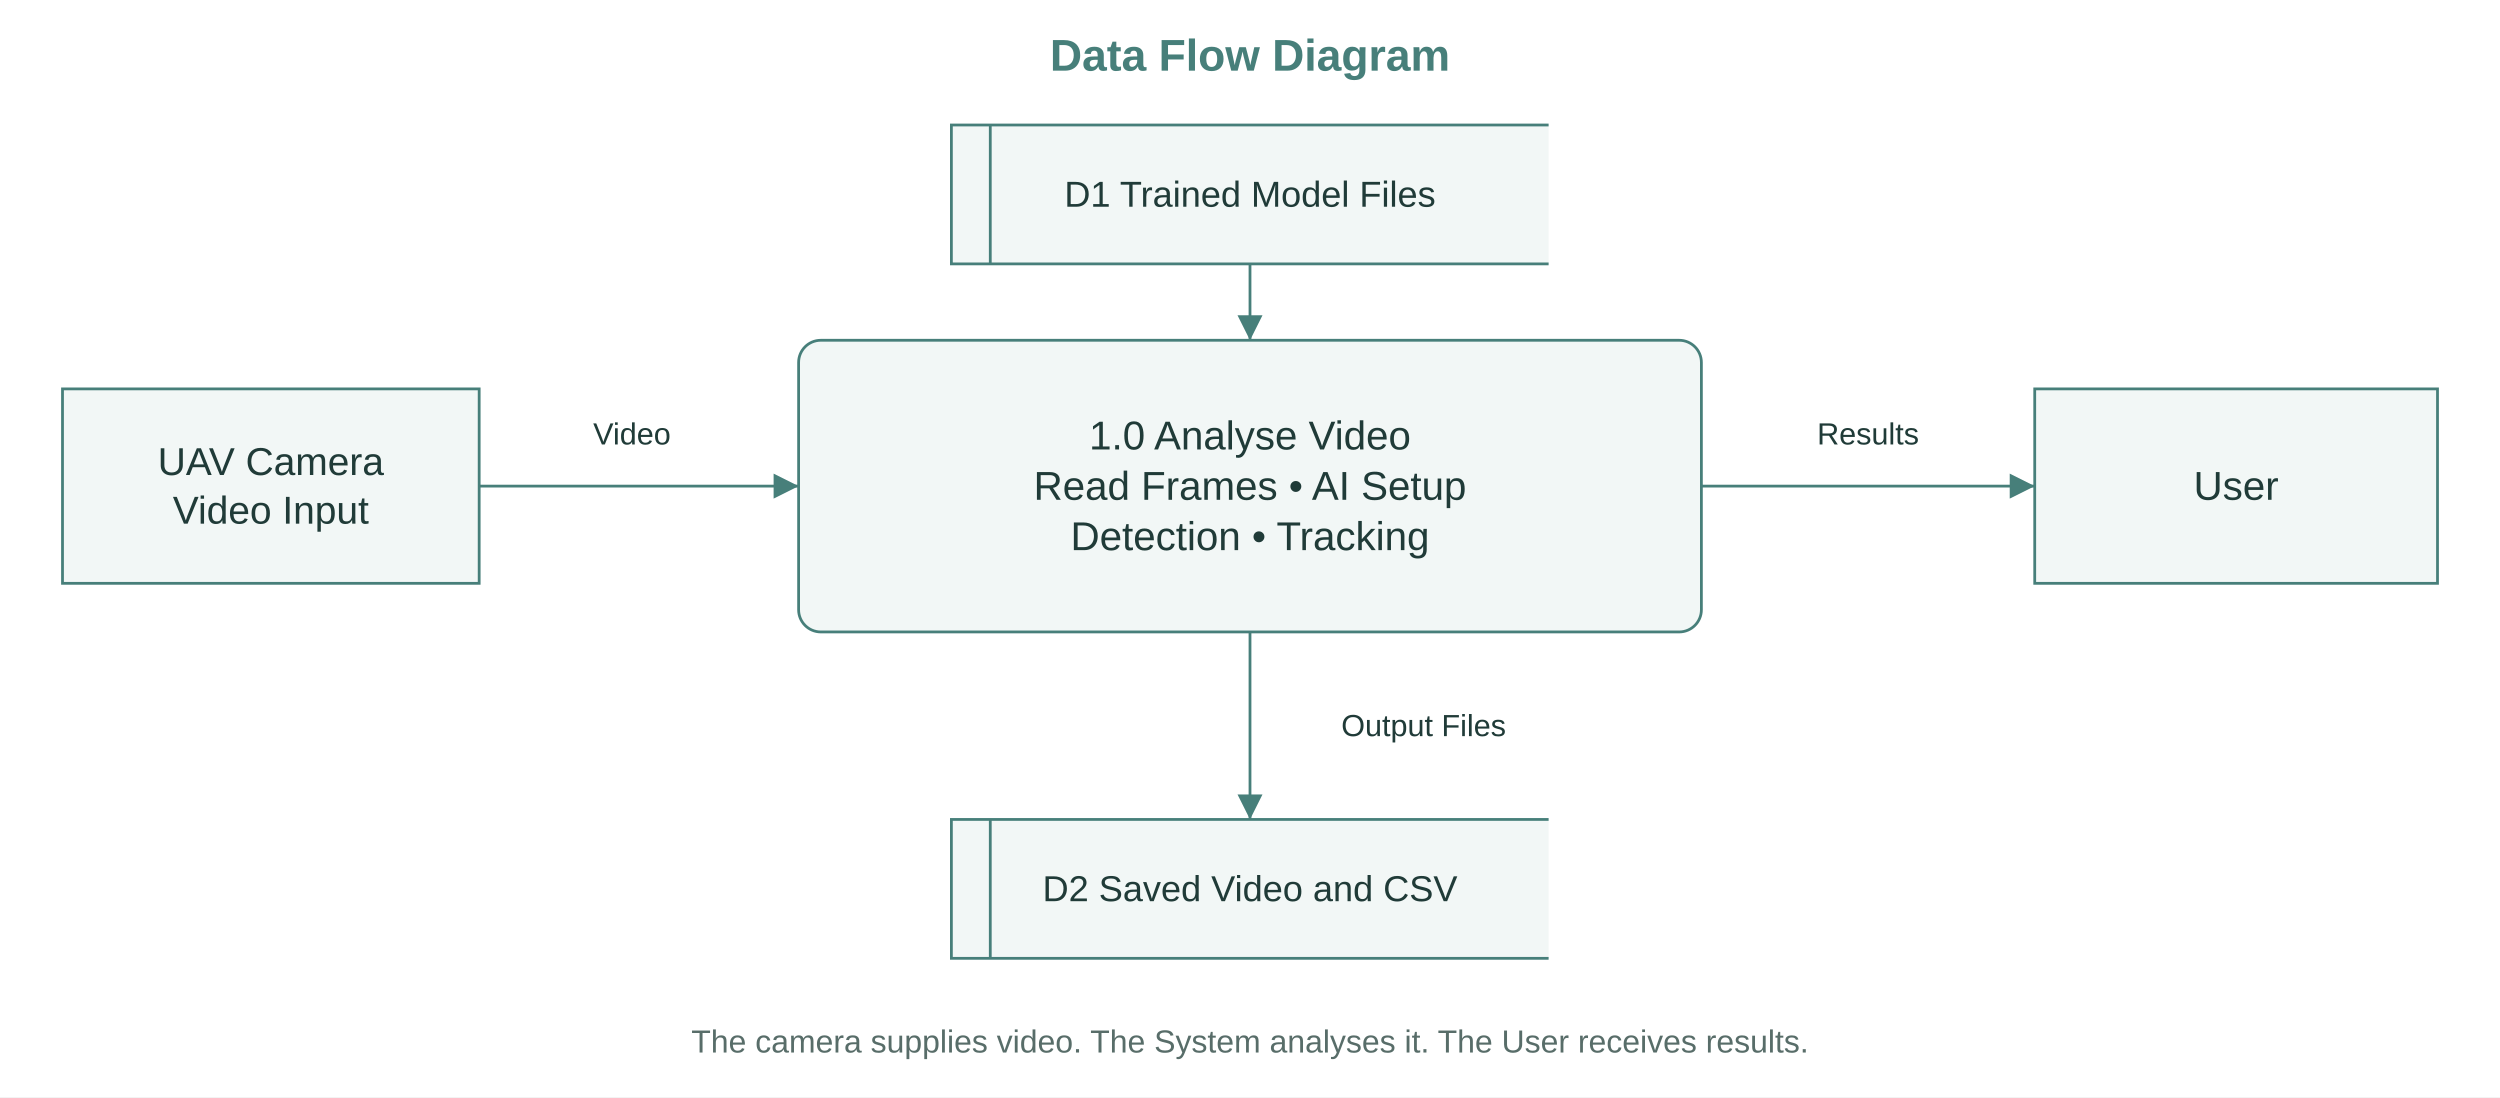
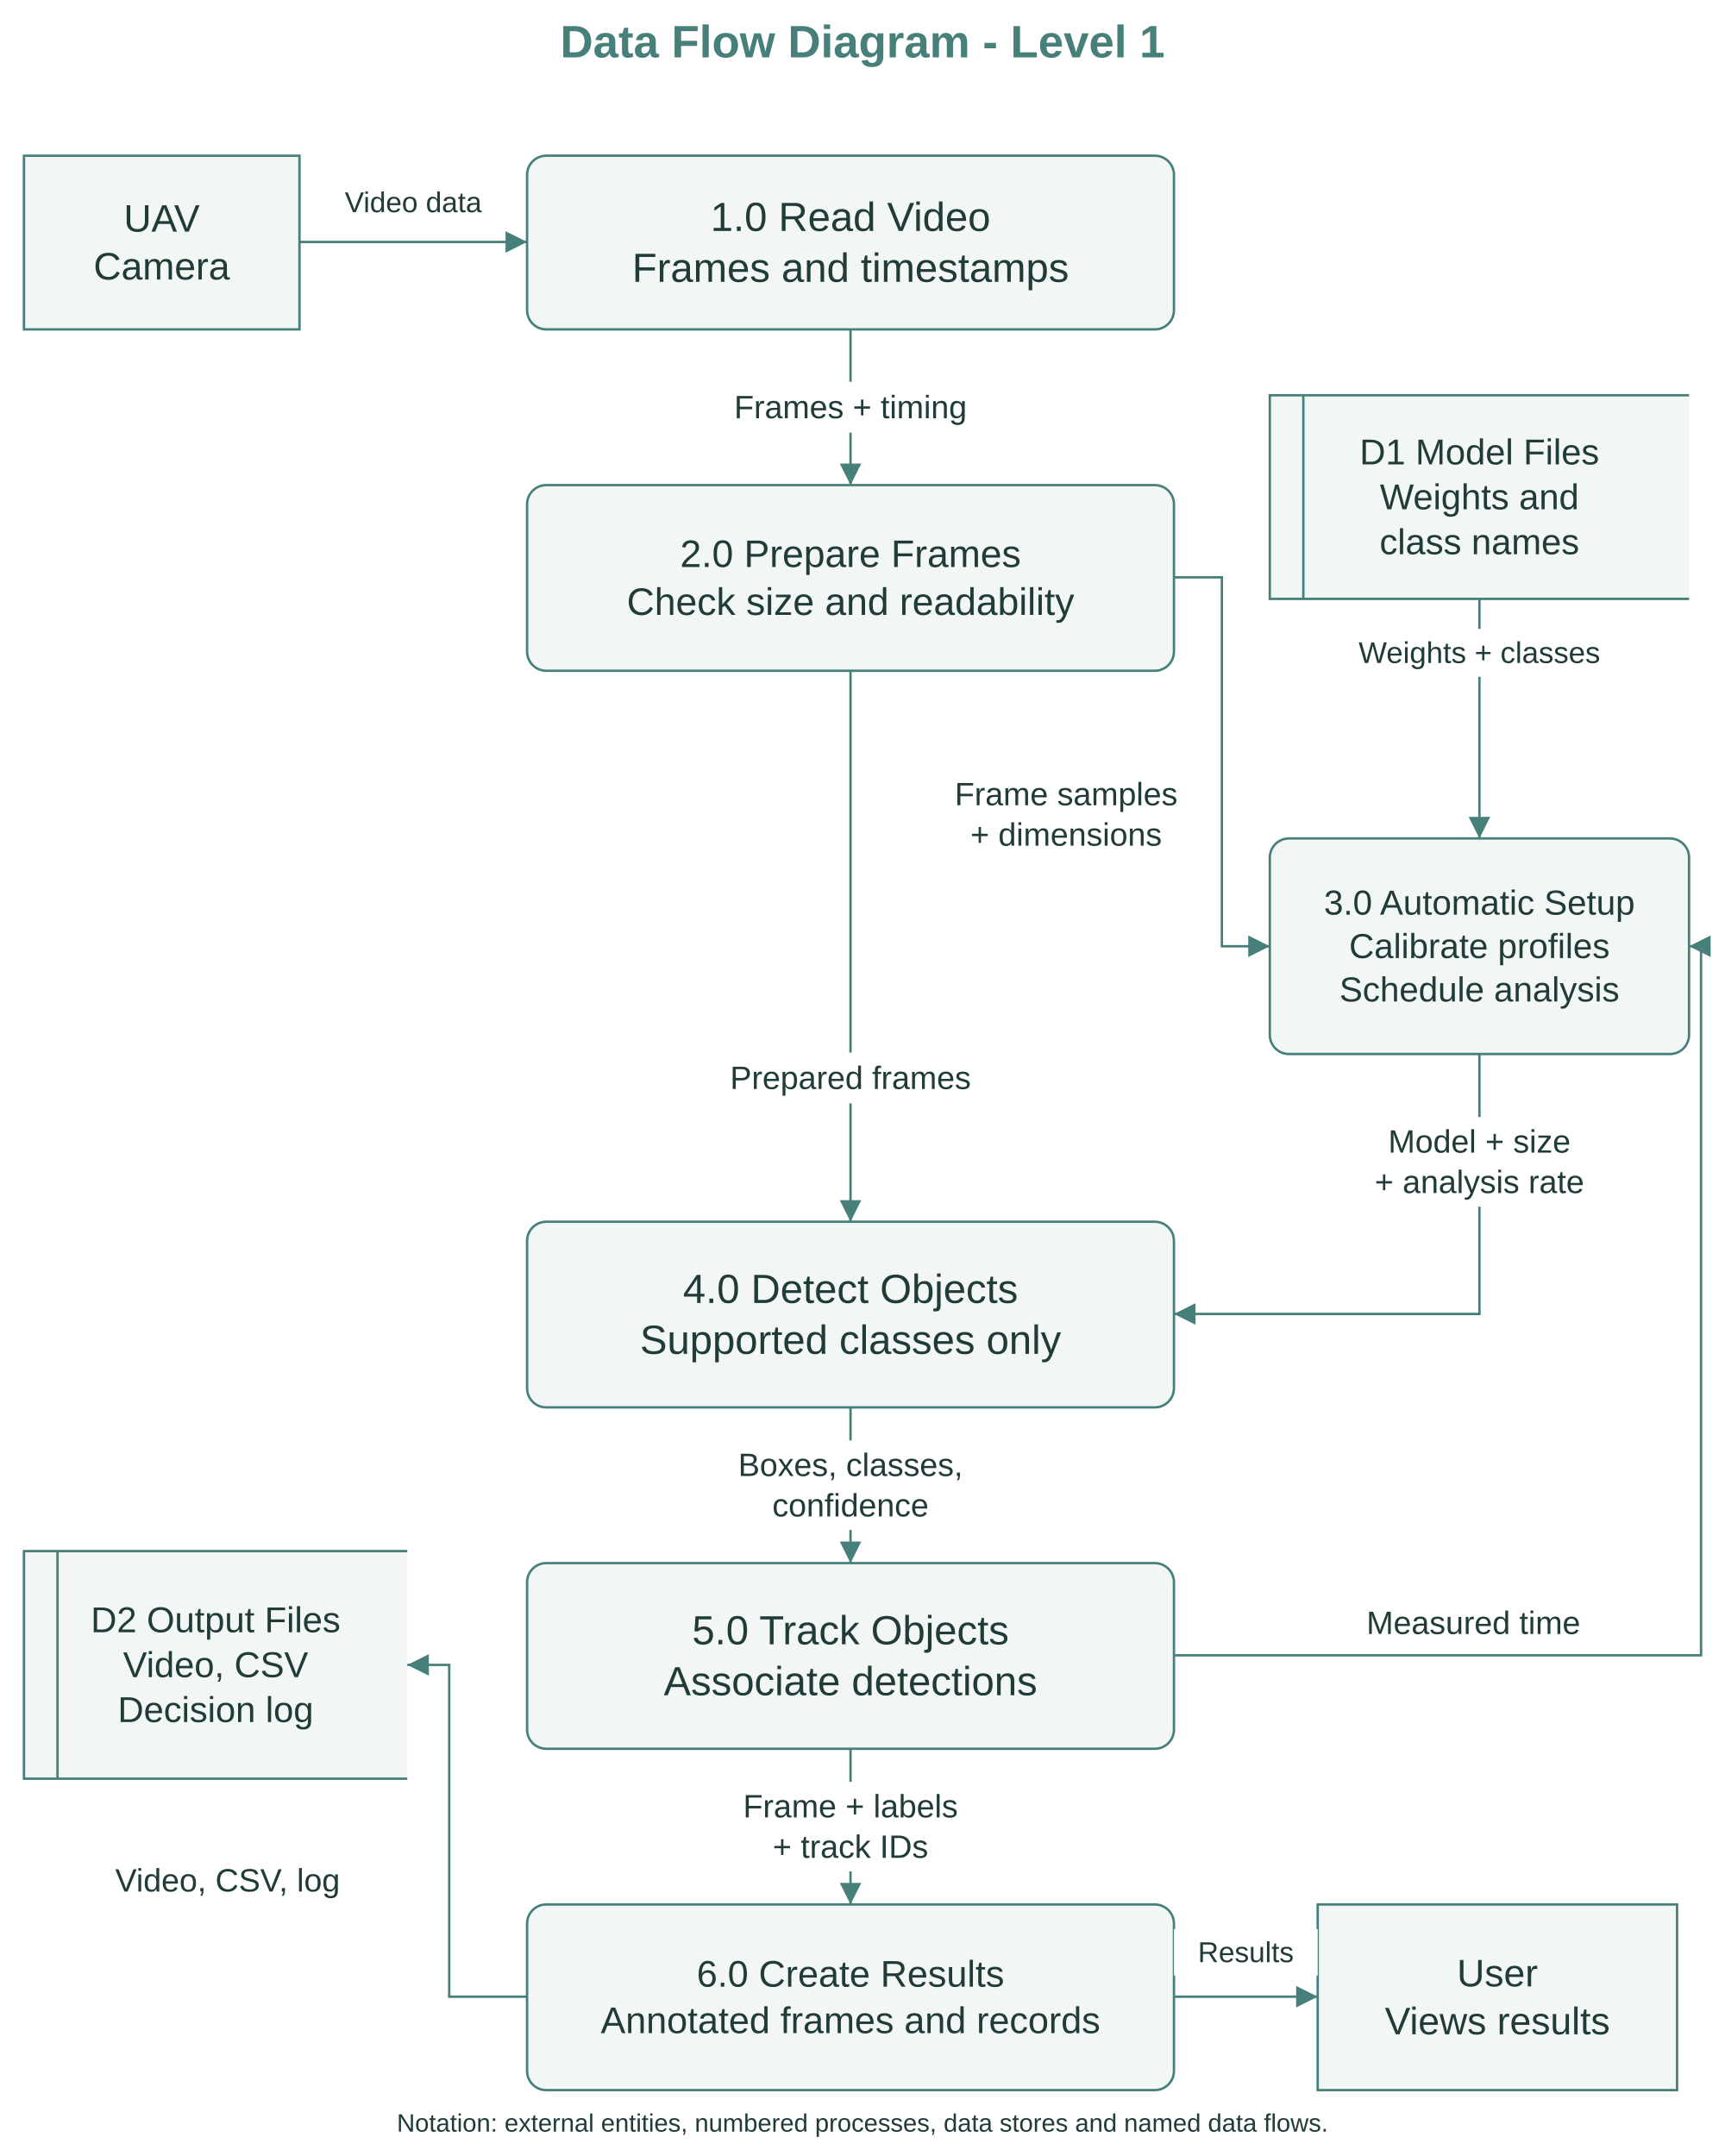
- <svg xmlns="http://www.w3.org/2000/svg" width="3600" height="1580" viewBox="0 0 1800 790">
-   <rect width="1800" height="790" fill="white" />
+ <svg xmlns="http://www.w3.org/2000/svg" width="2880" height="3600" viewBox="0 0 1440 1800">
+   <rect width="1440" height="1800" fill="white" />
  <defs>
    <marker id="arr" markerWidth="10" markerHeight="9" refX="9" refY="4.5" orient="auto">
      <path d="M0 0L9 4.5L0 9Z" fill="#477F7A" />
    </marker>
    <marker id="open" markerWidth="10" markerHeight="10" refX="9" refY="5" orient="auto">
      <path d="M0 0L9 5L0 10" fill="none" stroke="#477F7A" stroke-width="1.5" />
    </marker>
  </defs>
  <g font-family="Arial, sans-serif" fill="#203B38" text-anchor="middle">
-     <text x="900.0" y="50.88" font-size="32" fill="#477F7A" font-weight="bold">Data Flow Diagram</text>
-     <rect x="45" y="280" width="300" height="140" fill="#F2F7F6" stroke="#477F7A" stroke-width="2" />
-     <text x="195.0" y="342.02" font-size="28">UAV Camera</text>
-     <text x="195.0" y="377.02" font-size="28">Video Input</text>
-     <rect x="575" y="245" width="650" height="210" rx="16" fill="#F2F7F6" stroke="#477F7A" stroke-width="2" />
-     <text x="900.0" y="323.61" font-size="29">1.0 Analyse Video</text>
-     <text x="900.0" y="359.86" font-size="29">Read Frames • AI Setup</text>
-     <text x="900.0" y="396.11" font-size="29">Detection • Tracking</text>
-     <rect x="1465" y="280" width="290" height="140" fill="#F2F7F6" stroke="#477F7A" stroke-width="2" />
-     <text x="1610.0" y="359.86" font-size="29">User</text>
-     <path d="M1115,90H685V190H1115M713,90V190" fill="#F2F7F6" stroke="#477F7A" stroke-width="2" />
-     <text x="900.0" y="148.84" font-size="26">D1  Trained Model Files</text>
-     <path d="M1115,590H685V690H1115M713,590V690" fill="#F2F7F6" stroke="#477F7A" stroke-width="2" />
-     <text x="900.0" y="648.84" font-size="26">D2  Saved Video and CSV</text>
-     <polyline points="345,350 575,350" fill="none" stroke="#477F7A" stroke-width="2" marker-end="url(#arr)" />
-     <rect x="387" y="298" width="136" height="32" fill="white" />
-     <text x="455" y="320" font-size="22">Video</text>
-     <polyline points="1225,350 1465,350" fill="none" stroke="#477F7A" stroke-width="2" marker-end="url(#arr)" />
-     <rect x="1277" y="298" width="136" height="32" fill="white" />
-     <text x="1345" y="320" font-size="22">Results</text>
-     <polyline points="900,190 900,245" fill="none" stroke="#477F7A" stroke-width="2" marker-end="url(#arr)" />
-     <polyline points="900,455 900,590" fill="none" stroke="#477F7A" stroke-width="2" marker-end="url(#arr)" />
-     <rect x="957" y="508" width="136" height="32" fill="white" />
-     <text x="1025" y="530" font-size="22">Output Files</text>
-     <text x="900.0" y="757.82" font-size="23" fill="#586D69" font-weight="normal">The camera supplies video. The System analyses it. The User receives results.</text>
+     <text x="720.0" y="47.92" font-size="38" fill="#477F7A" font-weight="bold">Data Flow Diagram - Level 1</text>
+     <rect x="20" y="130" width="230" height="145" fill="#F2F7F6" stroke="#477F7A" stroke-width="2" />
+     <text x="135.0" y="193.38" font-size="32">UAV</text>
+     <text x="135.0" y="233.38" font-size="32">Camera</text>
+     <rect x="440" y="130" width="540" height="145" rx="16" fill="#F2F7F6" stroke="#477F7A" stroke-width="2" />
+     <text x="710.0" y="192.81" font-size="34">1.0 Read Video</text>
+     <text x="710.0" y="235.31" font-size="34">Frames and timestamps</text>
+     <rect x="440" y="405" width="540" height="155" rx="16" fill="#F2F7F6" stroke="#477F7A" stroke-width="2" />
+     <text x="710.0" y="473.38" font-size="32">2.0 Prepare Frames</text>
+     <text x="710.0" y="513.38" font-size="32">Check size and readability</text>
+     <path d="M1410,330H1060V500H1410M1088,330V500" fill="#F2F7F6" stroke="#477F7A" stroke-width="2" />
+     <text x="1235.0" y="387.7" font-size="30">D1 Model Files</text>
+     <text x="1235.0" y="425.2" font-size="30">Weights and</text>
+     <text x="1235.0" y="462.7" font-size="30">class names</text>
+     <rect x="1060" y="700" width="350" height="180" rx="16" fill="#F2F7F6" stroke="#477F7A" stroke-width="2" />
+     <text x="1235.0" y="763.61" font-size="29">3.0 Automatic Setup</text>
+     <text x="1235.0" y="799.86" font-size="29">Calibrate profiles</text>
+     <text x="1235.0" y="836.11" font-size="29">Schedule analysis</text>
+     <rect x="440" y="1020" width="540" height="155" rx="16" fill="#F2F7F6" stroke="#477F7A" stroke-width="2" />
+     <text x="710.0" y="1087.81" font-size="34">4.0 Detect Objects</text>
+     <text x="710.0" y="1130.31" font-size="34">Supported classes only</text>
+     <rect x="440" y="1305" width="540" height="155" rx="16" fill="#F2F7F6" stroke="#477F7A" stroke-width="2" />
+     <text x="710.0" y="1372.81" font-size="34">5.0 Track Objects</text>
+     <text x="710.0" y="1415.31" font-size="34">Associate detections</text>
+     <rect x="440" y="1590" width="540" height="155" rx="16" fill="#F2F7F6" stroke="#477F7A" stroke-width="2" />
+     <text x="710.0" y="1658.665" font-size="31">6.0 Create Results</text>
+     <text x="710.0" y="1697.415" font-size="31">Annotated frames and records</text>
+     <path d="M340,1295H20V1485H340M48,1295V1485" fill="#F2F7F6" stroke="#477F7A" stroke-width="2" />
+     <text x="180.0" y="1362.7" font-size="30">D2 Output Files</text>
+     <text x="180.0" y="1400.2" font-size="30">Video, CSV</text>
+     <text x="180.0" y="1437.7" font-size="30">Decision log</text>
+     <rect x="1100" y="1590" width="300" height="155" fill="#F2F7F6" stroke="#477F7A" stroke-width="2" />
+     <text x="1250.0" y="1658.38" font-size="32">User</text>
+     <text x="1250.0" y="1698.38" font-size="32">Views results</text>
+     <polyline points="250,202 440,202" fill="none" stroke="#477F7A" stroke-width="2" marker-end="url(#arr)" />
+     <rect x="265.8" y="149.6" width="158.4" height="38.8" fill="white" />
+     <text x="345.0" y="177.16" font-size="24" fill="#203B38" font-weight="normal">Video data</text>
+     <polyline points="710,275 710,405" fill="none" stroke="#477F7A" stroke-width="2" marker-end="url(#arr)" />
+     <rect x="584.6" y="318.8" width="250.8" height="42.4" fill="white" />
+     <text x="710.0" y="349.18" font-size="27" fill="#203B38" font-weight="normal">Frames + timing</text>
+     <polyline points="980,482 1020,482 1020,790 1060,790" fill="none" stroke="#477F7A" stroke-width="2" marker-end="url(#arr)" />
+     <rect x="779.72" y="642.6" width="220.56" height="74.8" fill="white" />
+     <text x="890.0" y="672.305" font-size="27" fill="#203B38" font-weight="normal">Frame samples</text>
+     <text x="890.0" y="706.055" font-size="27" fill="#203B38" font-weight="normal">+ dimensions</text>
+     <polyline points="1235,500 1235,700" fill="none" stroke="#477F7A" stroke-width="2" marker-end="url(#arr)" />
+     <rect x="1104.0" y="525.0" width="262.0" height="40.0" fill="white" />
+     <text x="1235.0" y="553.5" font-size="25" fill="#203B38" font-weight="normal">Weights + classes</text>
+     <polyline points="710,560 710,1020" fill="none" stroke="#477F7A" stroke-width="2" marker-end="url(#arr)" />
+     <rect x="584.6" y="878.8" width="250.8" height="42.4" fill="white" />
+     <text x="710.0" y="909.18" font-size="27" fill="#203B38" font-weight="normal">Prepared frames</text>
+     <polyline points="1235,880 1235,1097 980,1097" fill="none" stroke="#477F7A" stroke-width="2" marker-end="url(#arr)" />
+     <rect x="1109.6" y="932.6" width="250.8" height="74.8" fill="white" />
+     <text x="1235.0" y="962.305" font-size="27" fill="#203B38" font-weight="normal">Model + size</text>
+     <text x="1235.0" y="996.055" font-size="27" fill="#203B38" font-weight="normal">+ analysis rate</text>
+     <polyline points="710,1175 710,1305" fill="none" stroke="#477F7A" stroke-width="2" marker-end="url(#arr)" />
+     <rect x="584.6" y="1202.6" width="250.8" height="74.8" fill="white" />
+     <text x="710.0" y="1232.305" font-size="27" fill="#203B38" font-weight="normal">Boxes, classes,</text>
+     <text x="710.0" y="1266.055" font-size="27" fill="#203B38" font-weight="normal">confidence</text>
+     <polyline points="710,1460 710,1590" fill="none" stroke="#477F7A" stroke-width="2" marker-end="url(#arr)" />
+     <rect x="592.16" y="1487.6" width="235.68" height="74.8" fill="white" />
+     <text x="710.0" y="1517.305" font-size="27" fill="#203B38" font-weight="normal">Frame + labels</text>
+     <text x="710.0" y="1551.055" font-size="27" fill="#203B38" font-weight="normal">+ track IDs</text>
+     <polyline points="980,1382 1420,1382 1420,790 1410,790" fill="none" stroke="#477F7A" stroke-width="2" marker-end="url(#arr)" />
+     <rect x="1119.72" y="1333.8" width="220.56" height="42.4" fill="white" />
+     <text x="1230.0" y="1364.18" font-size="27" fill="#203B38" font-weight="normal">Measured time</text>
+     <polyline points="440,1667 375,1667 375,1390 340,1390" fill="none" stroke="#477F7A" stroke-width="2" marker-end="url(#arr)" />
+     <rect x="64.6" y="1548.8" width="250.8" height="42.4" fill="white" />
+     <text x="190.0" y="1579.18" font-size="27" fill="#203B38" font-weight="normal">Video, CSV, log</text>
+     <polyline points="980,1667 1100,1667" fill="none" stroke="#477F7A" stroke-width="2" marker-end="url(#arr)" />
+     <rect x="980.0" y="1610.6" width="120" height="38.8" fill="white" />
+     <text x="1040.0" y="1638.16" font-size="24" fill="#203B38" font-weight="normal">Results</text>
+     <text x="720.0" y="1779.64" font-size="21" fill="#203B38" font-weight="normal">Notation: external entities, numbered processes, data stores and named data flows.</text>
  </g>
</svg>
